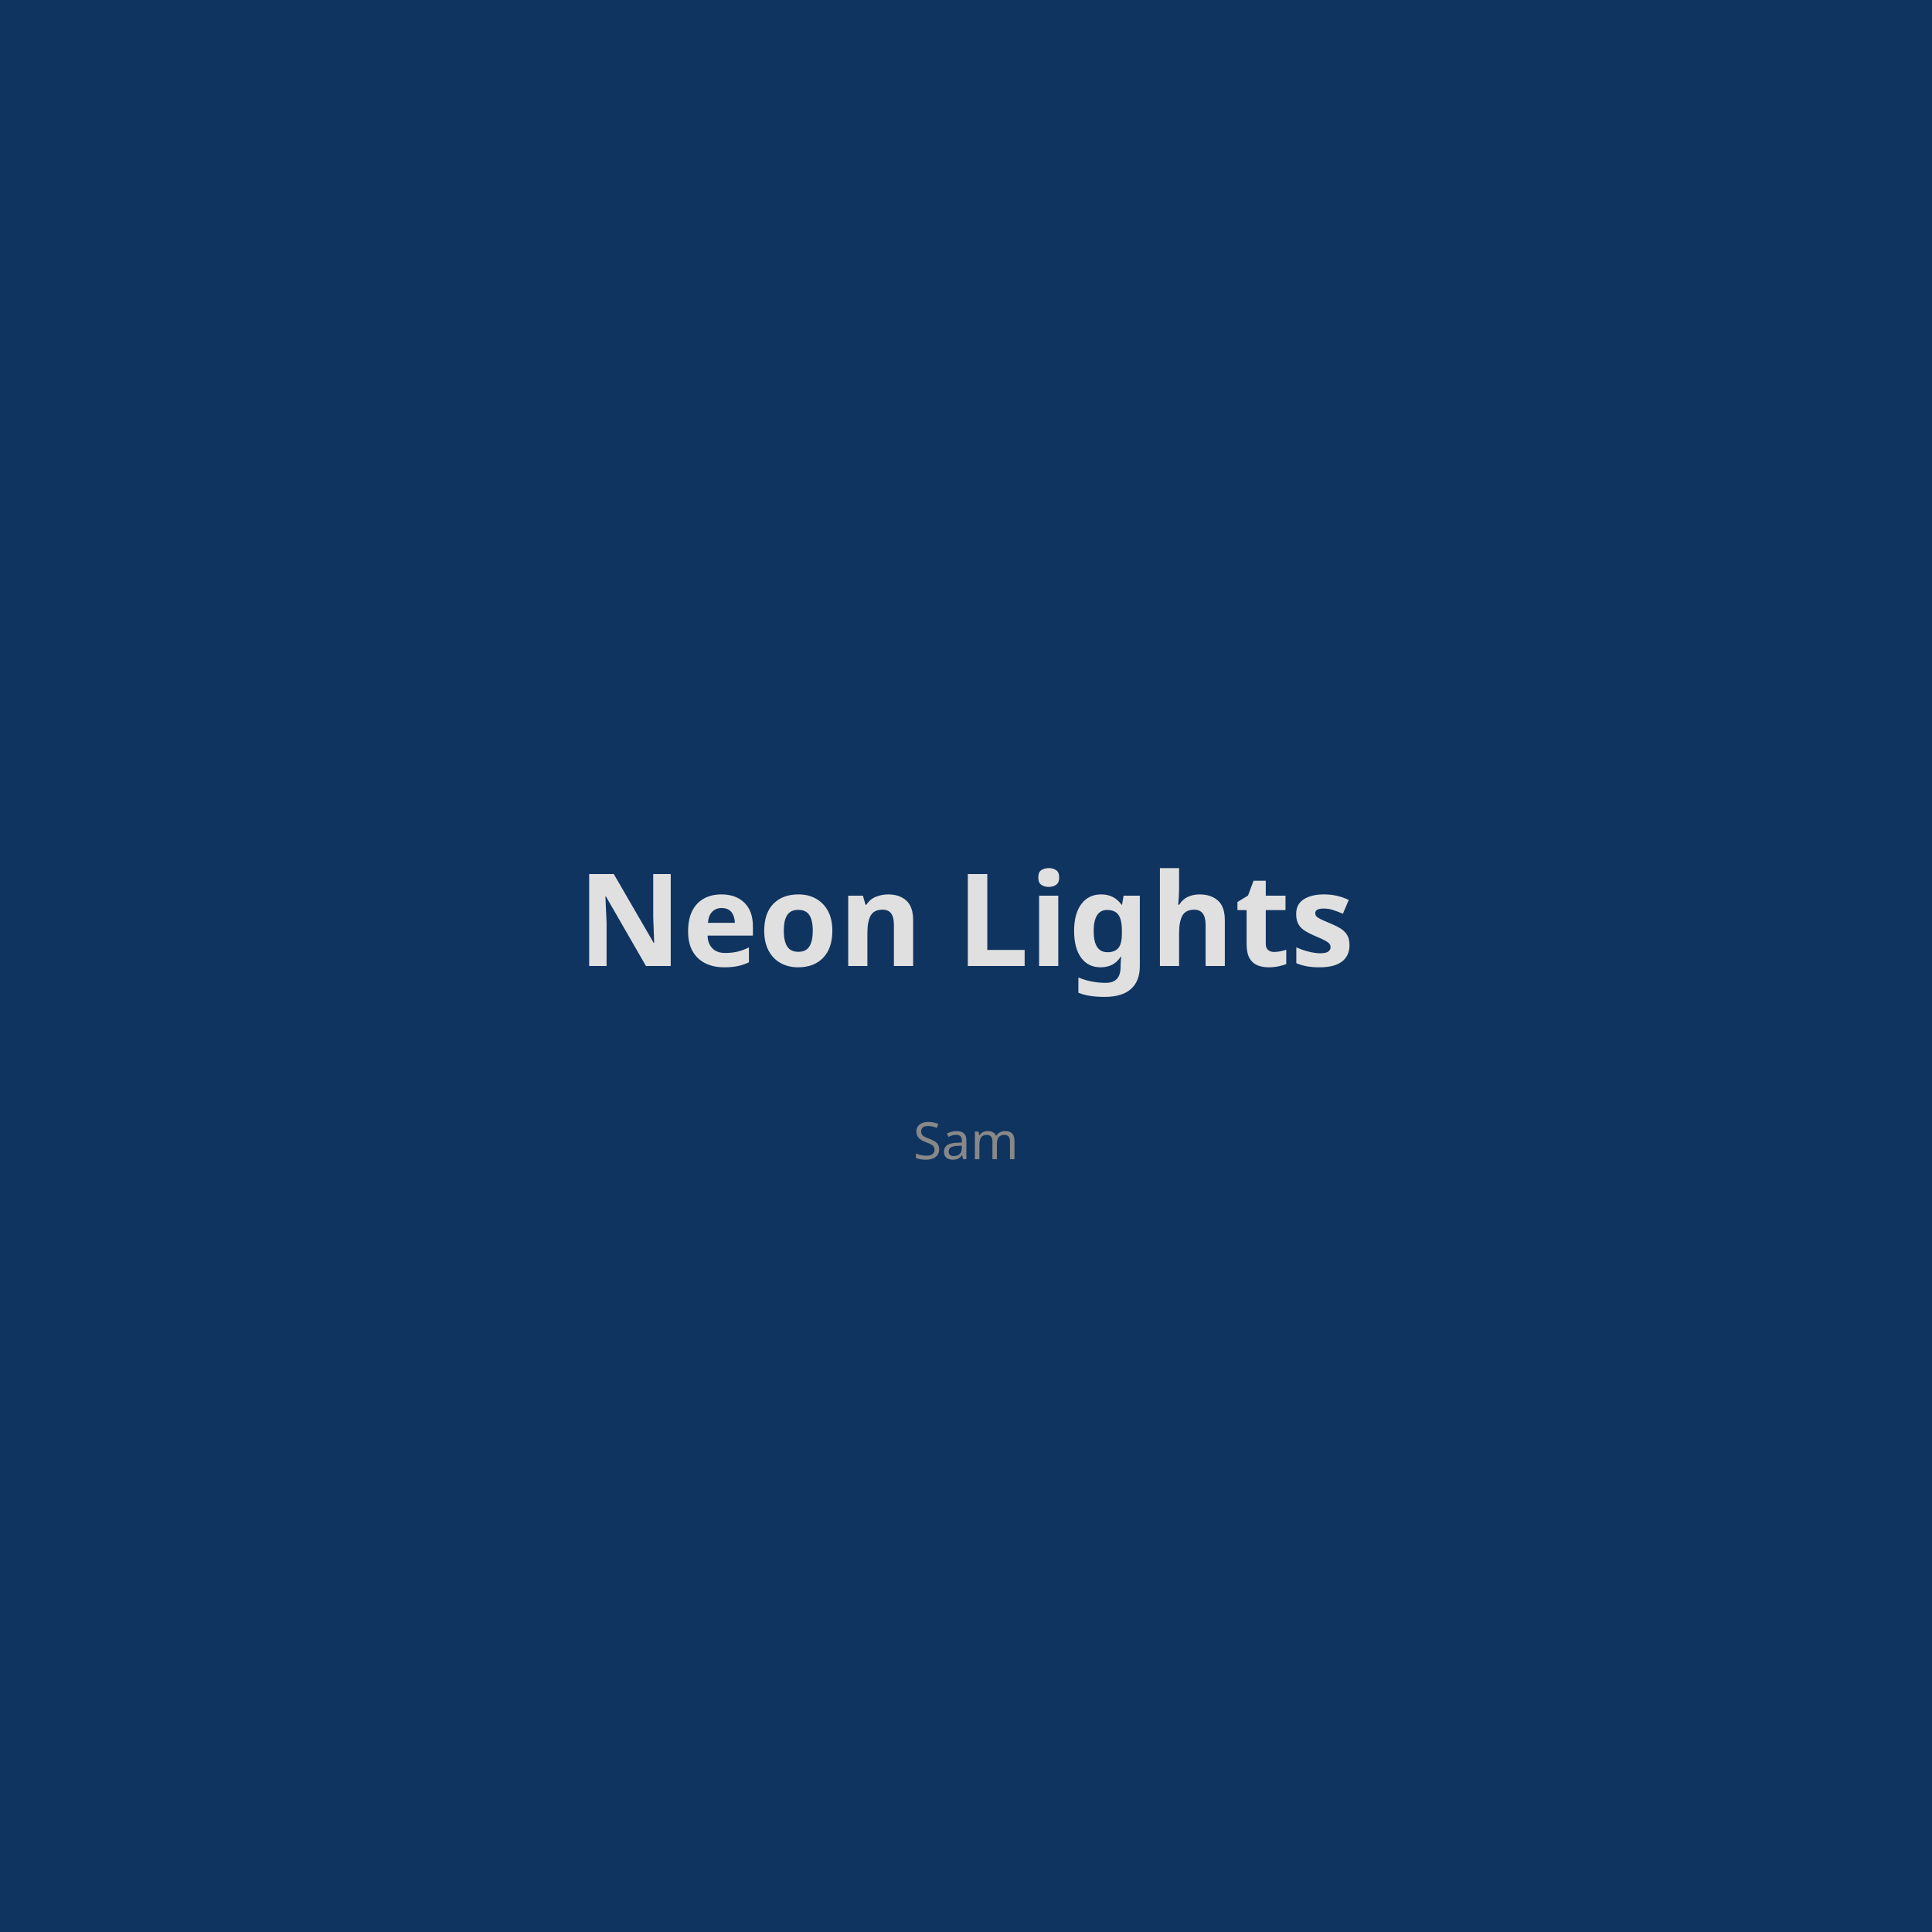
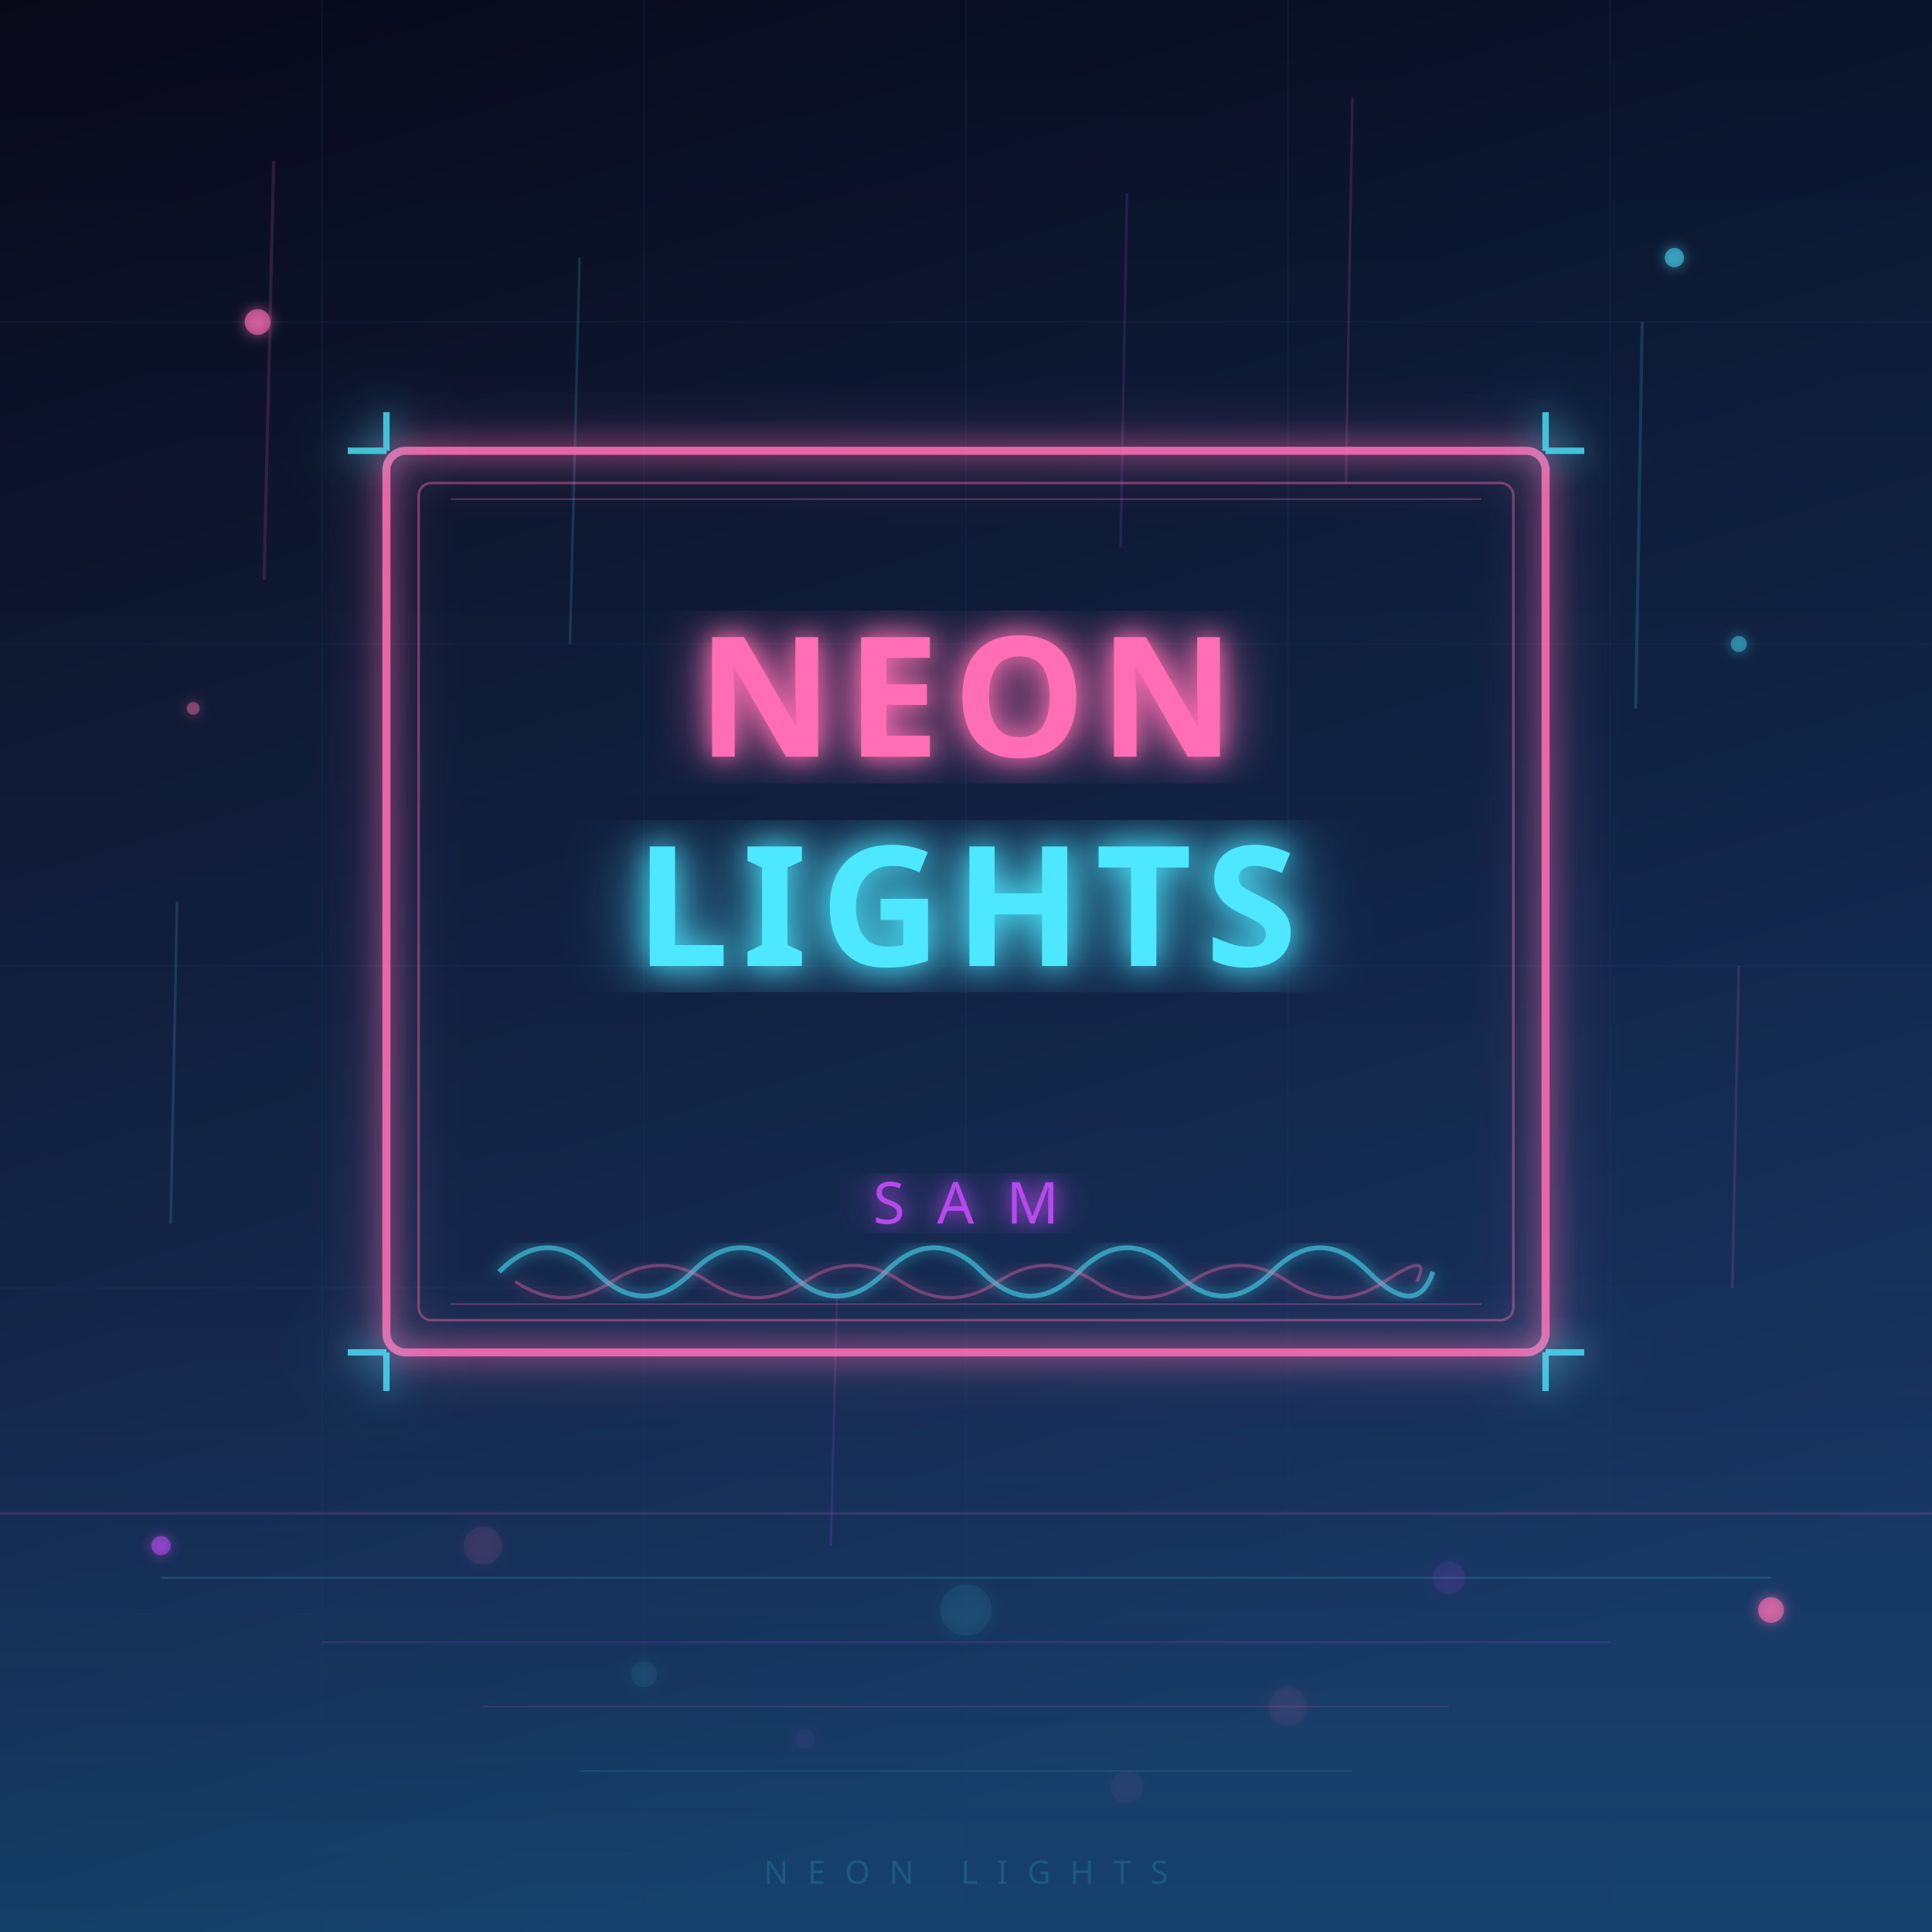
<svg xmlns="http://www.w3.org/2000/svg" width="600" height="600" viewBox="0 0 600 600">
-   <rect width="600" height="600" fill="#0f3460" />
-   <text x="300" y="300" font-family="system-ui, sans-serif" font-size="40" font-weight="700" fill="#e0e0e0" text-anchor="middle">Neon Lights</text>
-   <text x="300" y="360" font-family="system-ui, sans-serif" font-size="16" fill="#888" text-anchor="middle">Sam</text>
+   <defs>
+     <linearGradient id="bg" x1="0" y1="0" x2="0.3" y2="1">
+       <stop offset="0%" stop-color="#080818" />
+       <stop offset="100%" stop-color="#0f3460" />
+     </linearGradient>
+     <filter id="neonPink" x="-20%" y="-20%" width="140%" height="140%">
+       <feGaussianBlur stdDeviation="4" result="blur1" />
+       <feGaussianBlur stdDeviation="8" result="blur2" />
+       <feMerge>
+         <feMergeNode in="blur2" />
+         <feMergeNode in="blur1" />
+         <feMergeNode in="SourceGraphic" />
+       </feMerge>
+     </filter>
+     <filter id="neonCyan" x="-20%" y="-20%" width="140%" height="140%">
+       <feGaussianBlur stdDeviation="5" result="blur1" />
+       <feGaussianBlur stdDeviation="10" result="blur2" />
+       <feMerge>
+         <feMergeNode in="blur2" />
+         <feMergeNode in="blur1" />
+         <feMergeNode in="SourceGraphic" />
+       </feMerge>
+     </filter>
+     <filter id="neonMagenta" x="-20%" y="-20%" width="140%" height="140%">
+       <feGaussianBlur stdDeviation="3" result="blur1" />
+       <feGaussianBlur stdDeviation="7" result="blur2" />
+       <feMerge>
+         <feMergeNode in="blur2" />
+         <feMergeNode in="blur1" />
+         <feMergeNode in="SourceGraphic" />
+       </feMerge>
+     </filter>
+     <filter id="subtleGlow" x="-10%" y="-10%" width="120%" height="120%">
+       <feGaussianBlur stdDeviation="2" result="blur" />
+       <feMerge>
+         <feMergeNode in="blur" />
+         <feMergeNode in="SourceGraphic" />
+       </feMerge>
+     </filter>
+     <linearGradient id="rainDrop" x1="0" y1="0" x2="0" y2="1">
+       <stop offset="0%" stop-color="#ff6eb4" stop-opacity="0" />
+       <stop offset="50%" stop-color="#ff6eb4" stop-opacity="0.4" />
+       <stop offset="100%" stop-color="#ff6eb4" stop-opacity="0" />
+     </linearGradient>
+     <linearGradient id="urbanGlow" x1="0" y1="0" x2="0" y2="1">
+       <stop offset="0%" stop-color="#ff6eb4" stop-opacity="0" />
+       <stop offset="70%" stop-color="#ff6eb4" stop-opacity="0.03" />
+       <stop offset="100%" stop-color="#4de8ff" stop-opacity="0.08" />
+     </linearGradient>
+   </defs>
+   <rect width="600" height="600" fill="url(#bg)" />
+   <rect width="600" height="600" fill="url(#urbanGlow)" />
+   <g stroke="#1a3a6a" stroke-width="0.3" opacity="0.3">
+     <line x1="100" y1="0" x2="100" y2="600" />
+     <line x1="200" y1="0" x2="200" y2="600" />
+     <line x1="300" y1="0" x2="300" y2="600" />
+     <line x1="400" y1="0" x2="400" y2="600" />
+     <line x1="500" y1="0" x2="500" y2="600" />
+     <line x1="0" y1="100" x2="600" y2="100" />
+     <line x1="0" y1="200" x2="600" y2="200" />
+     <line x1="0" y1="300" x2="600" y2="300" />
+     <line x1="0" y1="400" x2="600" y2="400" />
+     <line x1="0" y1="500" x2="600" y2="500" />
+   </g>
+   <g opacity="0.15">
+     <line x1="85" y1="50" x2="82" y2="180" stroke="#ff6eb4" stroke-width="1" />
+     <line x1="180" y1="80" x2="177" y2="200" stroke="#4de8ff" stroke-width="0.8" />
+     <line x1="420" y1="30" x2="418" y2="150" stroke="#ff6eb4" stroke-width="0.8" />
+     <line x1="510" y1="100" x2="508" y2="220" stroke="#4de8ff" stroke-width="1" />
+     <line x1="350" y1="60" x2="348" y2="170" stroke="#c84dff" stroke-width="0.8" />
+     <line x1="55" y1="280" x2="53" y2="380" stroke="#4de8ff" stroke-width="0.8" />
+     <line x1="540" y1="300" x2="538" y2="400" stroke="#ff6eb4" stroke-width="0.8" />
+     <line x1="260" y1="400" x2="258" y2="480" stroke="#c84dff" stroke-width="0.7" />
+   </g>
+   <rect x="120" y="140" width="360" height="280" rx="6" fill="none" stroke="#ff6eb4" stroke-width="2.5" filter="url(#neonPink)" opacity="0.9" />
+   <rect x="130" y="150" width="340" height="260" rx="4" fill="none" stroke="#ff6eb4" stroke-width="0.8" opacity="0.4" />
+   <line x1="140" y1="155" x2="460" y2="155" stroke="#ff6eb4" stroke-width="0.5" opacity="0.3" />
+   <line x1="140" y1="405" x2="460" y2="405" stroke="#ff6eb4" stroke-width="0.5" opacity="0.3" />
+   <g stroke="#4de8ff" stroke-width="2" filter="url(#neonCyan)" opacity="0.8">
+     <line x1="108" y1="140" x2="120" y2="140" />
+     <line x1="120" y1="128" x2="120" y2="140" />
+     <line x1="480" y1="140" x2="492" y2="140" />
+     <line x1="480" y1="128" x2="480" y2="140" />
+     <line x1="108" y1="420" x2="120" y2="420" />
+     <line x1="120" y1="420" x2="120" y2="432" />
+     <line x1="480" y1="420" x2="492" y2="420" />
+     <line x1="480" y1="420" x2="480" y2="432" />
+   </g>
+   <text x="300" y="235" font-family="system-ui, sans-serif" font-size="52" font-weight="700" fill="#ff6eb4" text-anchor="middle" letter-spacing="4" filter="url(#neonPink)">NEON</text>
+   <text x="300" y="300" font-family="system-ui, sans-serif" font-size="52" font-weight="700" fill="#4de8ff" text-anchor="middle" letter-spacing="4" filter="url(#neonCyan)">LIGHTS</text>
+   <line x1="180" y1="255" x2="420" y2="255" stroke="#c84dff" stroke-width="1" filter="url(#neonMagenta)" opacity="0.5" />
+   <text x="300" y="380" font-family="system-ui, sans-serif" font-size="18" font-weight="400" fill="#c84dff" text-anchor="middle" letter-spacing="10" filter="url(#neonMagenta)" opacity="0.9">SAM</text>
+   <g transform="translate(0, 395)" stroke="#4de8ff" fill="none" stroke-width="1.5" filter="url(#subtleGlow)" opacity="0.6">
+     <path d="M155 0 Q170 -15, 185 0 T215 0 T245 0 T275 0 T305 0 T335 0 T365 0 T395 0 T425 0 T445 0" />
+   </g>
+   <g transform="translate(0, 398)" stroke="#ff6eb4" fill="none" stroke-width="1" filter="url(#subtleGlow)" opacity="0.4">
+     <path d="M160 0 Q175 10, 190 0 T220 0 T250 0 T280 0 T310 0 T340 0 T370 0 T400 0 T430 0 T440 0" />
+   </g>
+   <g filter="url(#subtleGlow)">
+     <circle cx="80" cy="100" r="4" fill="#ff6eb4" opacity="0.6" />
+     <circle cx="520" cy="80" r="3" fill="#4de8ff" opacity="0.5" />
+     <circle cx="50" cy="480" r="3" fill="#c84dff" opacity="0.5" />
+     <circle cx="550" cy="500" r="4" fill="#ff6eb4" opacity="0.6" />
+     <circle cx="540" cy="200" r="2.5" fill="#4de8ff" opacity="0.4" />
+     <circle cx="60" cy="220" r="2" fill="#ff6eb4" opacity="0.4" />
+   </g>
+   <g opacity="0.15">
+     <line x1="0" y1="470" x2="600" y2="470" stroke="#ff6eb4" stroke-width="0.8" />
+     <line x1="50" y1="490" x2="550" y2="490" stroke="#4de8ff" stroke-width="0.6" />
+     <line x1="100" y1="510" x2="500" y2="510" stroke="#c84dff" stroke-width="0.5" />
+     <line x1="150" y1="530" x2="450" y2="530" stroke="#ff6eb4" stroke-width="0.4" />
+     <line x1="180" y1="550" x2="420" y2="550" stroke="#4de8ff" stroke-width="0.3" />
+   </g>
+   <g filter="url(#subtleGlow)">
+     <circle cx="150" cy="480" r="6" fill="#ff6eb4" opacity="0.08" />
+     <circle cx="300" cy="500" r="8" fill="#4de8ff" opacity="0.06" />
+     <circle cx="450" cy="490" r="5" fill="#c84dff" opacity="0.08" />
+     <circle cx="200" cy="520" r="4" fill="#4de8ff" opacity="0.06" />
+     <circle cx="400" cy="530" r="6" fill="#ff6eb4" opacity="0.06" />
+     <circle cx="250" cy="540" r="3" fill="#c84dff" opacity="0.05" />
+     <circle cx="350" cy="555" r="5" fill="#ff6eb4" opacity="0.04" />
+   </g>
+   <text x="300" y="585" font-family="system-ui, sans-serif" font-size="10" font-weight="300" fill="#4de8ff" text-anchor="middle" letter-spacing="6" opacity="0.15">NEON LIGHTS</text>
</svg>
